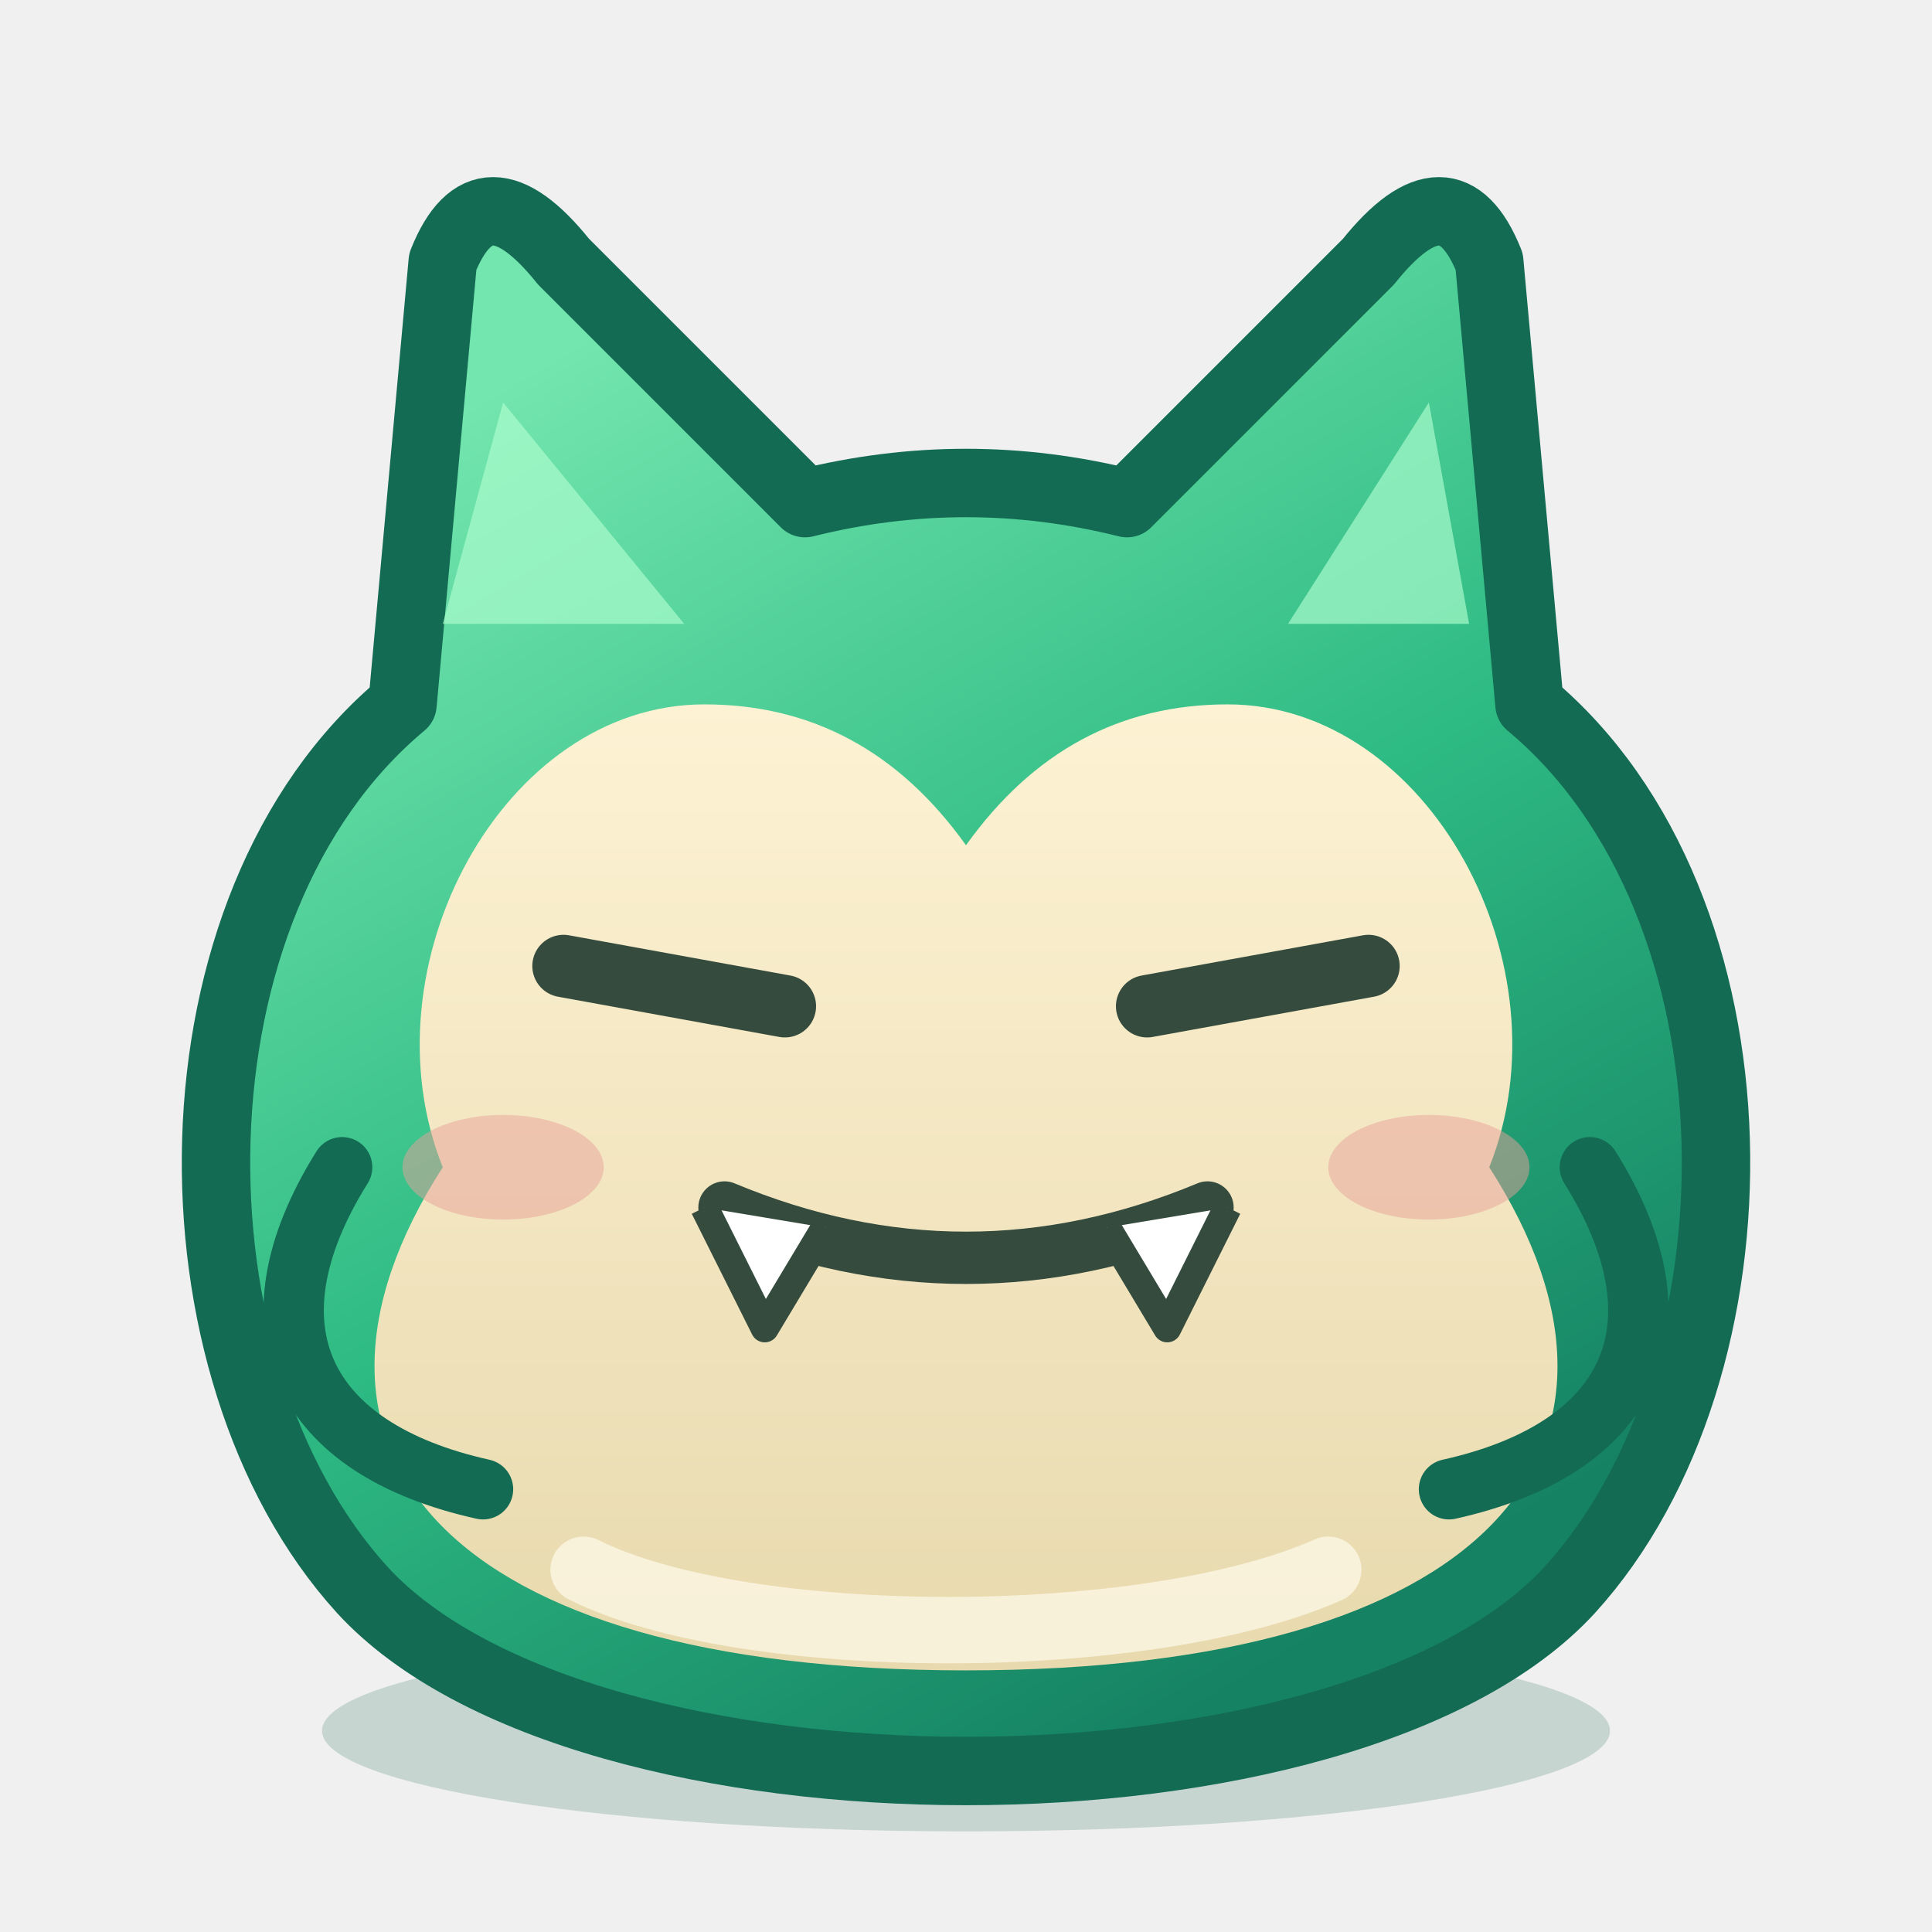
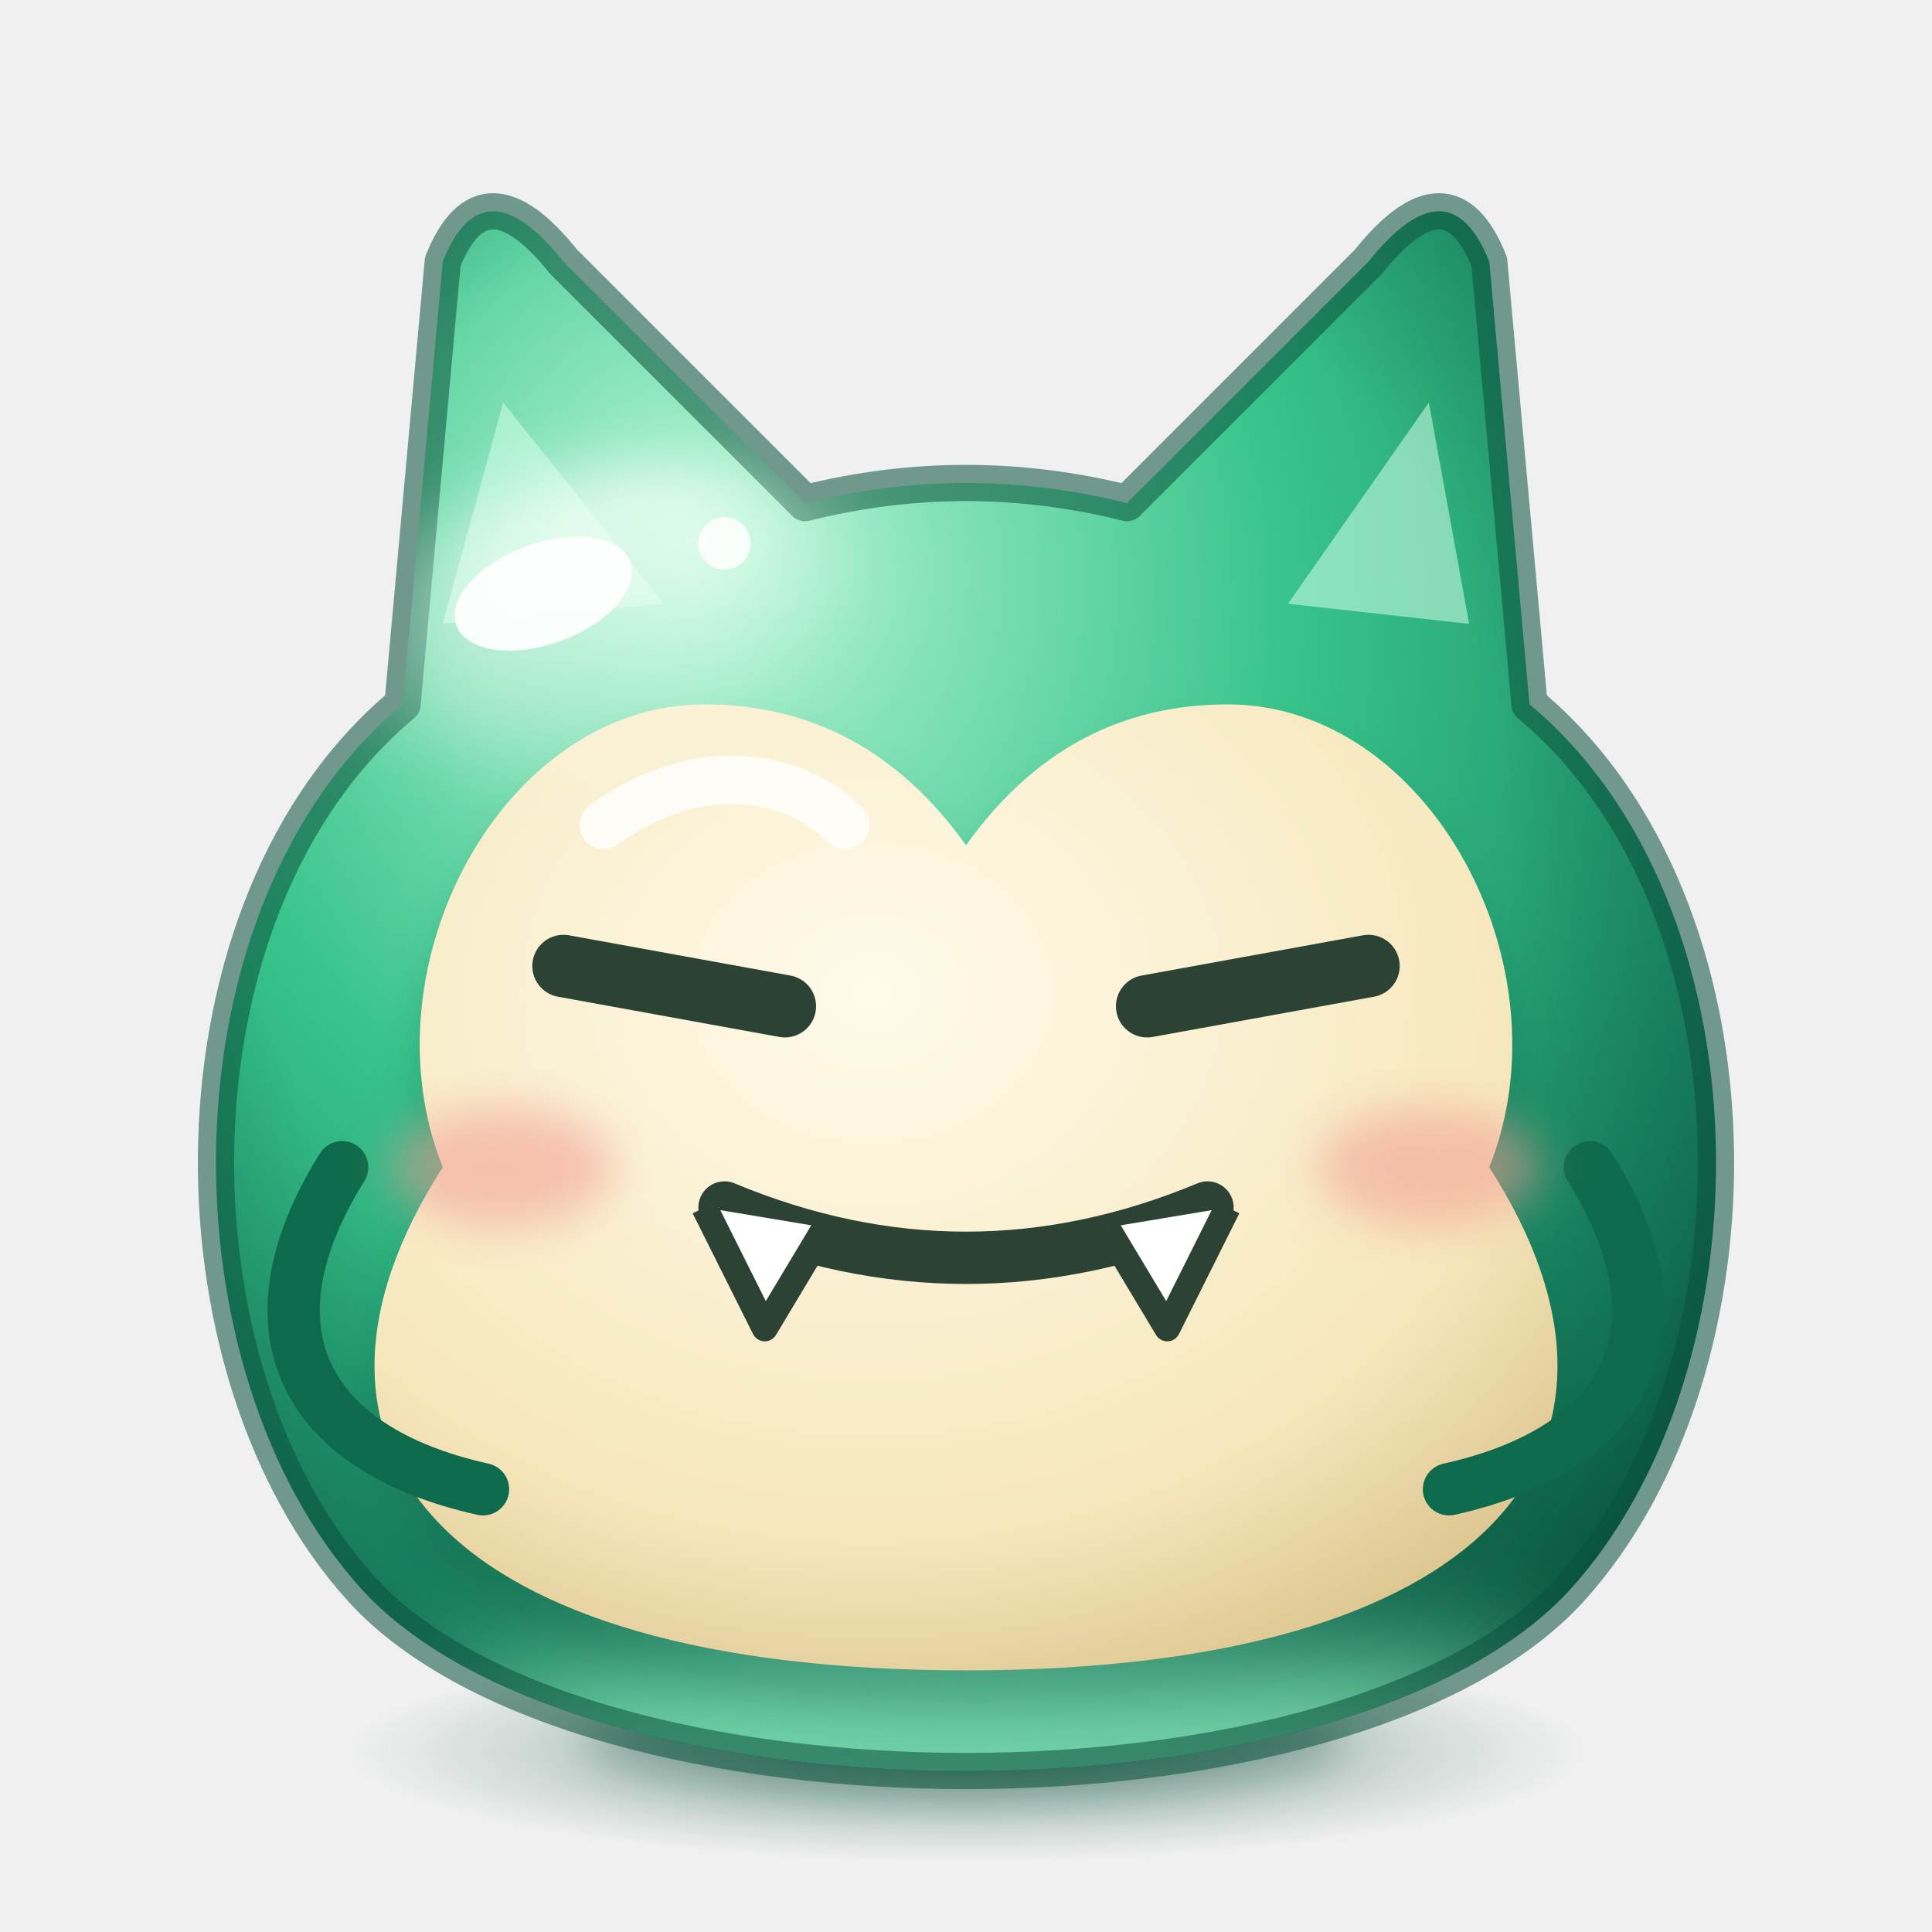
<svg xmlns="http://www.w3.org/2000/svg" viewBox="0 0 96 96" fill="none">
  <defs>
-     <linearGradient id="body" x1="27" y1="18" x2="65" y2="82" gradientUnits="userSpaceOnUse">
-       <stop stop-color="#73E5AE" />
-       <stop offset=".52" stop-color="#2EBA83" />
-       <stop offset="1" stop-color="#158263" />
+     <filter id="blur1" x="-30%" y="-30%" width="160%" height="160%">
+       <feGaussianBlur stdDeviation="1.1" />
+     </filter>
+     <filter id="blur2" x="-30%" y="-30%" width="160%" height="160%">
+       <feGaussianBlur stdDeviation="2.4" />
+     </filter>
+     <filter id="blur3" x="-40%" y="-40%" width="180%" height="180%">
+       <feGaussianBlur stdDeviation="3.4" />
+     </filter>
+     <radialGradient id="body" cx="0.38" cy="0.3" r=".82" fx="0.32" fy="0.22">
+       <stop offset="0" stop-color="#B9F7D6" />
+       <stop offset=".45" stop-color="#38C48C" />
+       <stop offset=".86" stop-color="#178462" />
+       <stop offset="1" stop-color="#09503A" />
+     </radialGradient>
+     <radialGradient id="ao" cx=".44" cy=".4" r=".68">
+       <stop offset=".62" stop-color="#09503A" stop-opacity="0" />
+       <stop offset="1" stop-color="#09503A" stop-opacity=".55" />
+     </radialGradient>
+     <linearGradient id="spec" x1="0" y1="0" x2="0" y2="1">
+       <stop offset="0" stop-color="#fff" stop-opacity=".95" />
+       <stop offset="1" stop-color="#fff" stop-opacity=".05" />
    </linearGradient>
-     <linearGradient id="cream" x1="48" y1="30" x2="48" y2="85" gradientUnits="userSpaceOnUse">
-       <stop stop-color="#FFF5D7" />
-       <stop offset="1" stop-color="#E7D8AC" />
-     </linearGradient>
+     <radialGradient id="shadow" cx=".5" cy=".5" r=".5">
+       <stop offset="0" stop-color="#09503A" stop-opacity=".5" />
+       <stop offset="1" stop-color="#09503A" stop-opacity="0" />
+     </radialGradient>
+     <clipPath id="clip">
+       <path d="M20 35 22 13q2-5 6 0l12 12q8-2 16 0l12-12q4-5 6 0l2 22C88 45 88 68 78 79c-11 12-49 12-60 0C8 68 8 45 20 35Z" />
+     </clipPath>
+     <radialGradient id="cream" cx=".42" cy=".3" r=".8">
+       <stop offset="0" stop-color="#FFFBEA" />
+       <stop offset=".7" stop-color="#F6E7BC" />
+       <stop offset="1" stop-color="#D9C189" />
+     </radialGradient>
  </defs>
-   <ellipse cx="48" cy="86" rx="32" ry="5" fill="#0B5942" opacity=".18" />
-   <g id="body-group">
-     <path d="M20 35 22 13q2-5 6 0l12 12q8-2 16 0l12-12q4-5 6 0l2 22C88 45 88 68 78 79c-11 12-49 12-60 0C8 68 8 45 20 35Z" fill="url(#body)" stroke="#126B52" stroke-width="3.4" stroke-linejoin="round" />
+   <ellipse cx="48" cy="87" rx="31" ry="5.5" fill="url(#shadow)" />
+   <ellipse cx="48" cy="86.5" rx="19" ry="2.6" fill="#09503A" opacity=".32" filter="url(#blur1)" />
+   <path d="M20 35 22 13q2-5 6 0l12 12q8-2 16 0l12-12q4-5 6 0l2 22C88 45 88 68 78 79c-11 12-49 12-60 0C8 68 8 45 20 35Z" fill="url(#body)" />
+   <path d="M20 35 22 13q2-5 6 0l12 12q8-2 16 0l12-12q4-5 6 0l2 22C88 45 88 68 78 79c-11 12-49 12-60 0C8 68 8 45 20 35Z" fill="url(#ao)" />
+   <g clip-path="url(#clip)">
+     <ellipse cx="50" cy="92" rx="34" ry="12" fill="#8FF0C4" opacity=".75" filter="url(#blur3)" />
+     <path d="M22 58C18 48 25 35 35 35q8 0 13 7 5-7 13-7c10 0 17 13 13 23 9 14 0 25-26 25S13 72 22 58Z" fill="#09503A" opacity=".28" transform="translate(0 2)" filter="url(#blur1)" />
    <path d="M22 58C18 48 25 35 35 35q8 0 13 7 5-7 13-7c10 0 17 13 13 23 9 14 0 25-26 25S13 72 22 58Z" fill="url(#cream)" />
-     <path d="M22 31 25 20l9 11m30 0 7-11 2 11" fill="#AFFFD0" opacity=".65" />
-     <path d="M17 58c-5 8-2 14 7 16m55-16c5 8 2 14-7 16" stroke="#126B52" stroke-width="3" stroke-linecap="round" />
-     <path d="M29 78c8 4 28 4 37 0" stroke="#FFFBEB" stroke-width="3.3" stroke-linecap="round" opacity=".7" />
+     <path d="M30 41c4-3 9-3 12 0" stroke="#fff" stroke-width="2.4" stroke-linecap="round" opacity=".8" />
  </g>
-   <g id="face">
-     <path d="m28 48 11 2m18 0 11-2" stroke="#354B3E" stroke-width="3.1" stroke-linecap="round" />
-     <path d="M36 60q12 5 24 0" stroke="#354B3E" stroke-width="2.6" stroke-linecap="round" />
-     <path d="m35 60 3 6 3-5m14 0 3 5 3-6" fill="#FFF" stroke="#354B3E" stroke-width="1.4" stroke-linejoin="round" />
-     <ellipse cx="25" cy="58" rx="5" ry="2.6" fill="#E8A299" opacity=".5" />
-     <ellipse cx="71" cy="58" rx="5" ry="2.6" fill="#E8A299" opacity=".5" />
+   <path d="M20 35 22 13q2-5 6 0l12 12q8-2 16 0l12-12q4-5 6 0l2 22C88 45 88 68 78 79c-11 12-49 12-60 0C8 68 8 45 20 35Z" stroke="#09503A" stroke-width="1.8" stroke-linejoin="round" opacity=".55" />
+   <path d="M22 31 25 20l8 10m31 0 7-10 2 11" fill="#D2FFE6" opacity=".55" />
+   <path d="M17 58c-5 8-2 14 7 16m55-16c5 8 2 14-7 16" stroke="#0E6A4C" stroke-width="2.6" stroke-linecap="round" />
+   <g clip-path="url(#clip)">
+     <ellipse cx="30" cy="31" rx="11" ry="7.5" transform="rotate(-20 30 31)" fill="url(#spec)" opacity=".82" filter="url(#blur2)" />
  </g>
+   <ellipse cx="27" cy="29.5" rx="4.6" ry="2.5" transform="rotate(-20 27 29.5)" fill="#fff" opacity=".92" />
+   <circle cx="36" cy="27" r="1.3" fill="#fff" opacity=".85" />
+   <path d="m28 48 11 2m18 0 11-2" stroke="#2C4235" stroke-width="3.1" stroke-linecap="round" />
+   <path d="M36 60q12 5 24 0" stroke="#2C4235" stroke-width="2.6" stroke-linecap="round" />
+   <path d="m35 60 3 6 3-5m14 0 3 5 3-6" fill="#FFF" stroke="#2C4235" stroke-width="1.3" stroke-linejoin="round" />
+   <ellipse cx="25" cy="58" rx="5.5" ry="3" fill="#F29C93" opacity=".55" filter="url(#blur1)" />
+   <ellipse cx="71" cy="58" rx="5.5" ry="3" fill="#F29C93" opacity=".55" filter="url(#blur1)" />
</svg>
